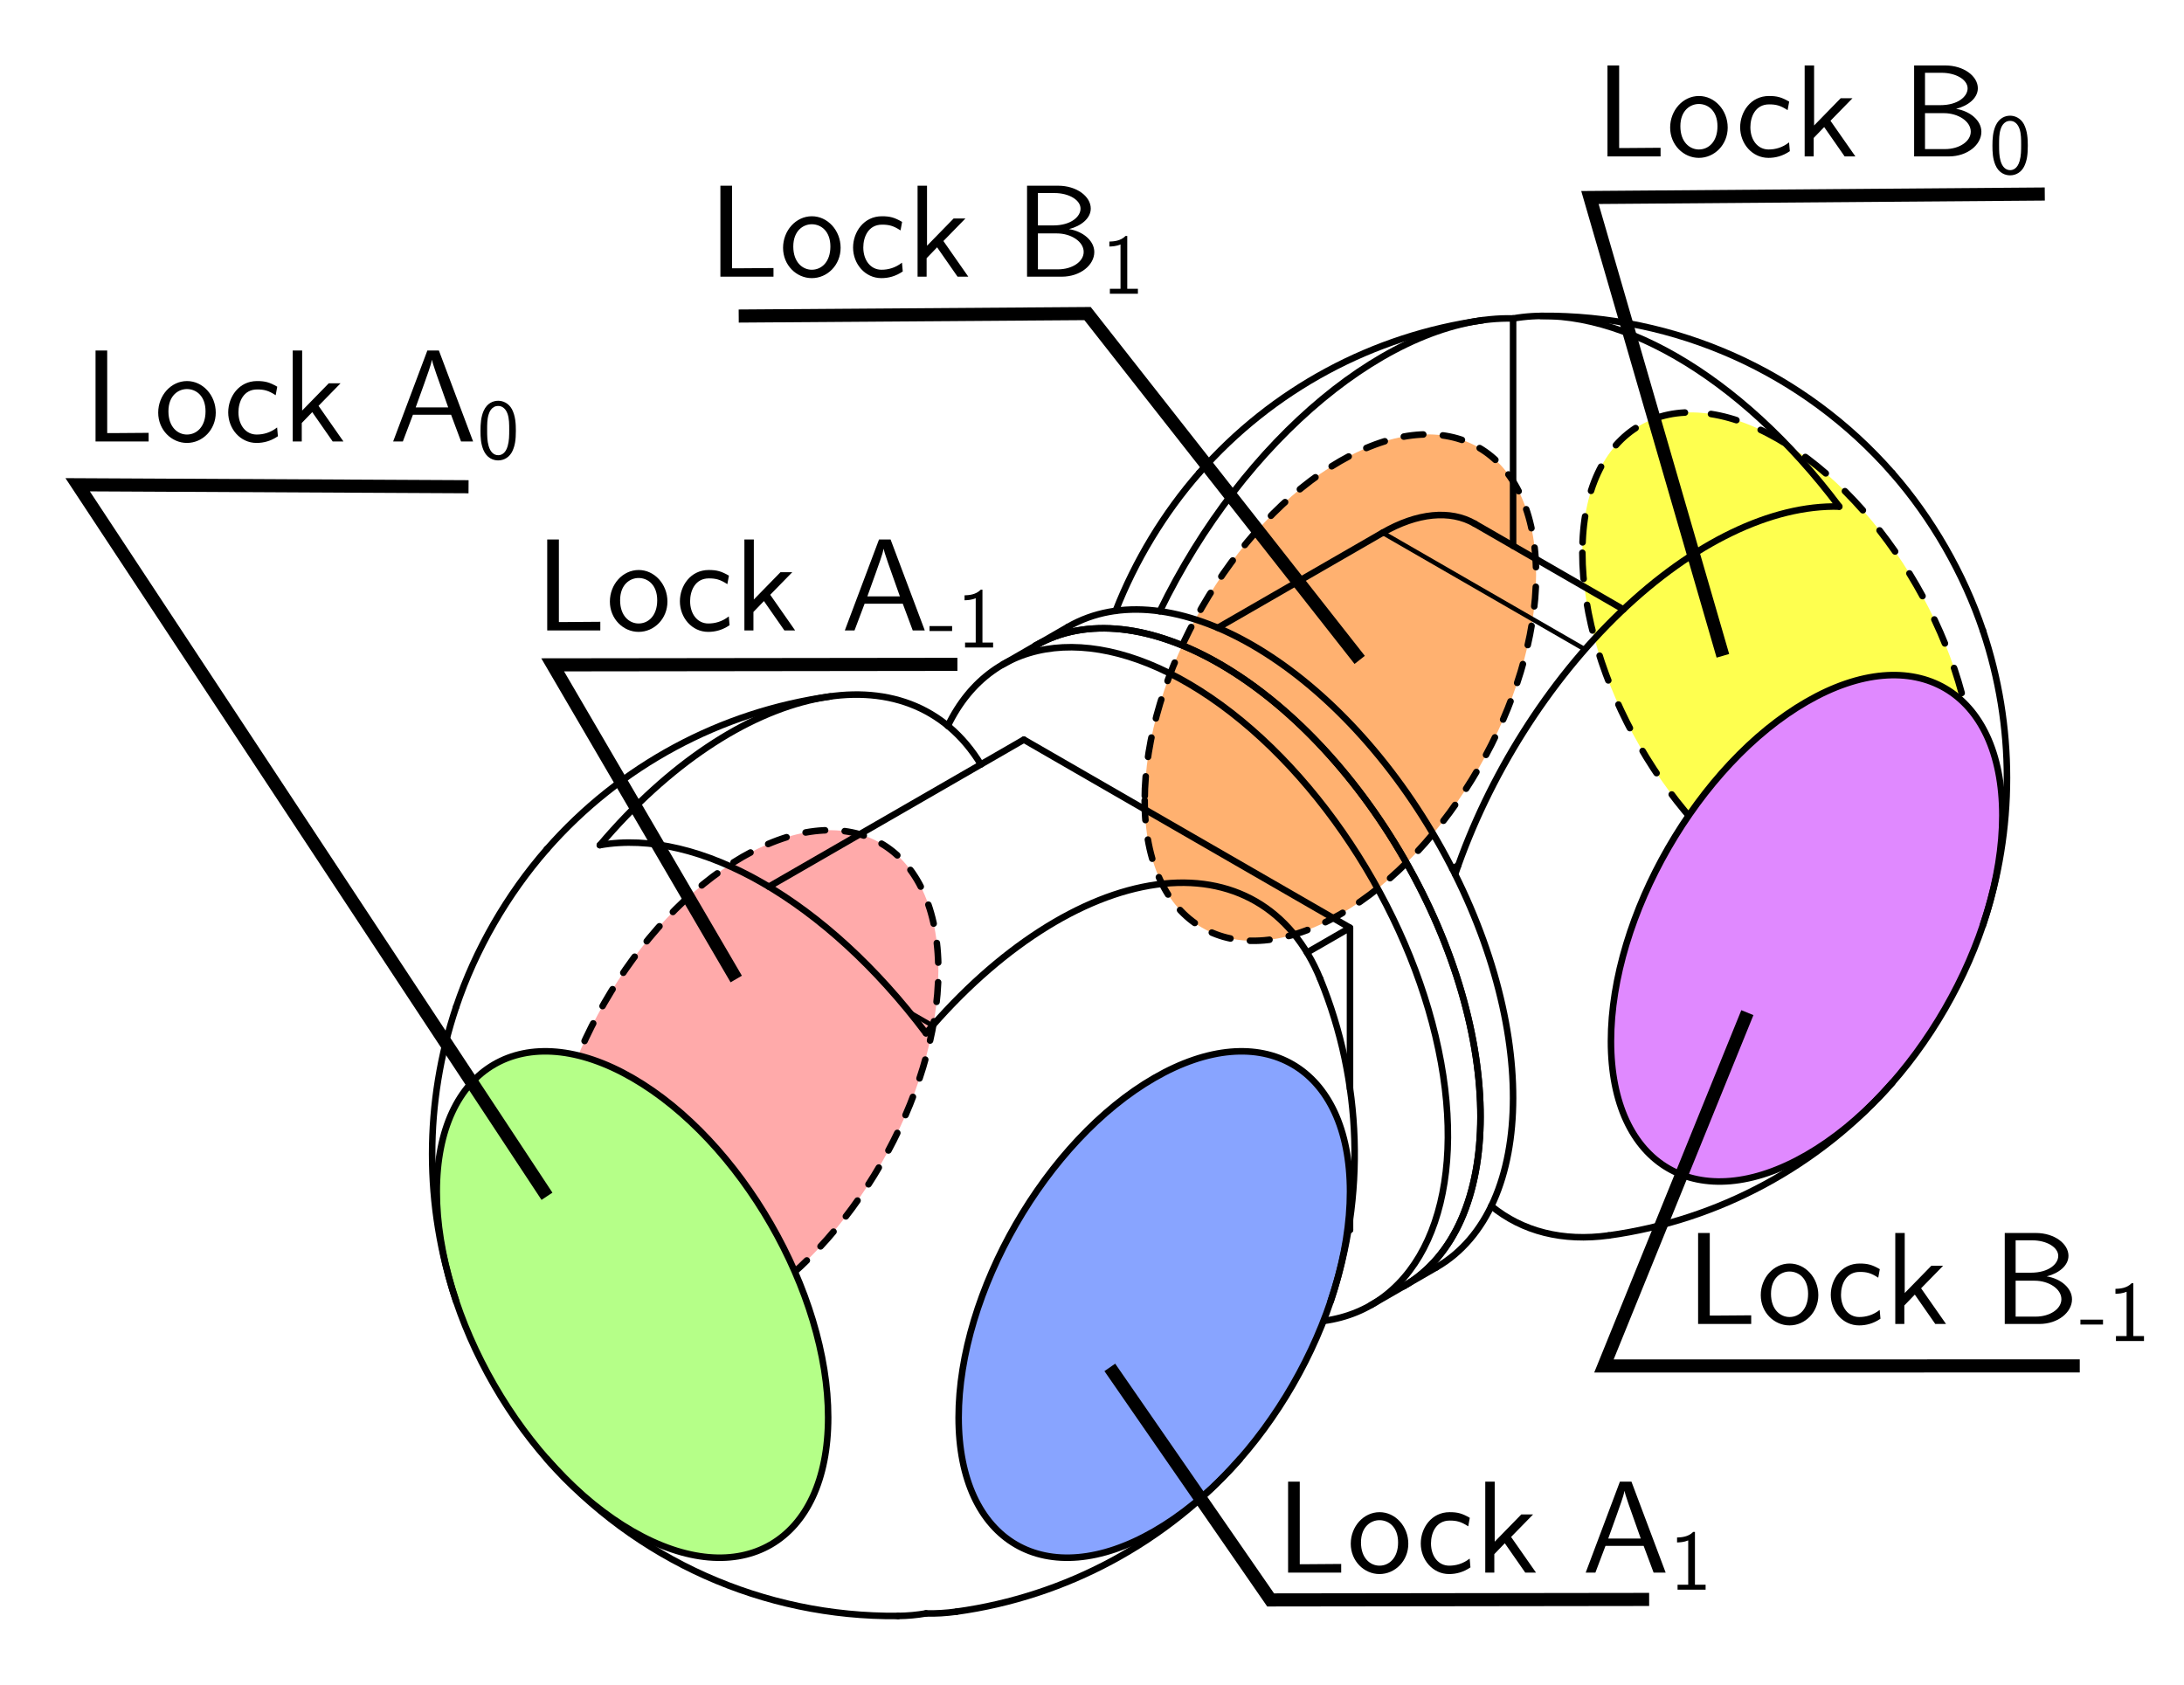
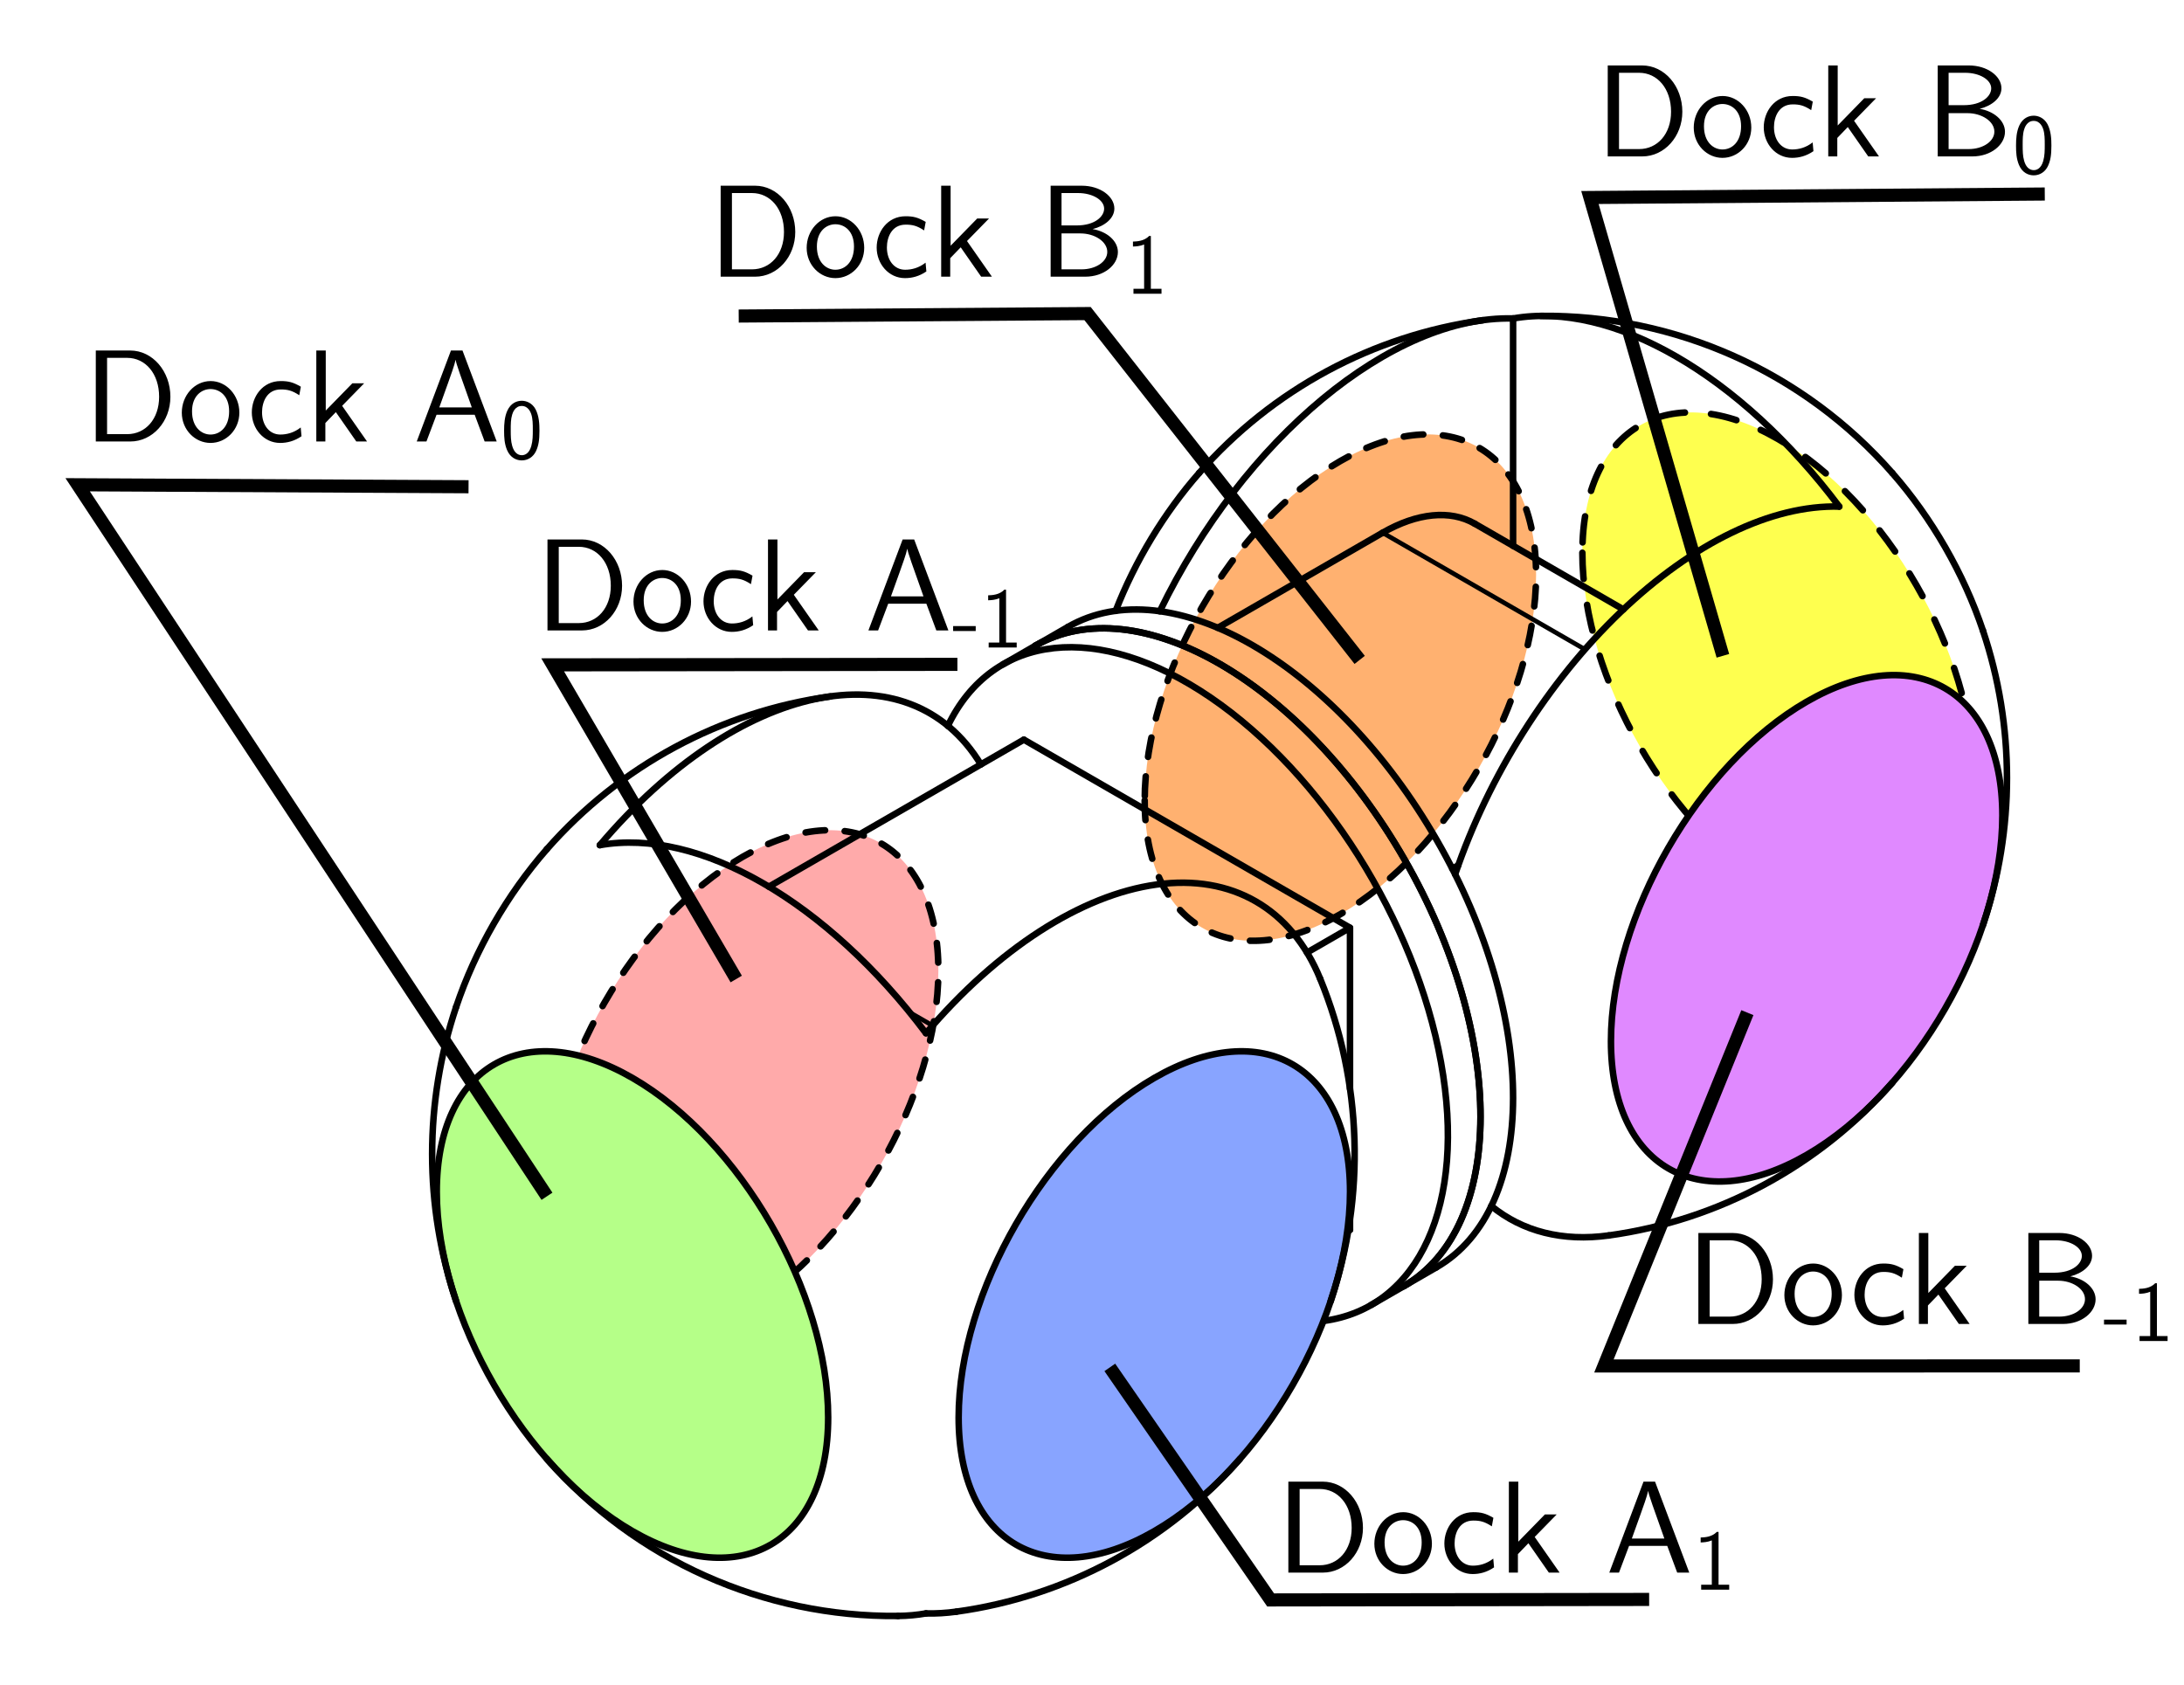
<svg xmlns="http://www.w3.org/2000/svg" width="166.834mm" height="128.707mm" viewBox="0 0 166.834 128.707" version="1.1" id="svg1430" style="enable-background:new">
  <defs id="defs1424">
    <marker orient="auto" refY="0" refX="0" id="marker5026" style="overflow:visible">
      <path id="path5024" d="M 5.77,0 -2.88,5 V -5 Z" style="fill:#045fff;fill-opacity:1;fill-rule:evenodd;stroke:#045fff;stroke-width:1pt;stroke-opacity:1" transform="scale(-0.8)" />
    </marker>
    <marker orient="auto" refY="0" refX="0" id="TriangleInL" style="overflow:visible">
      <path id="path2353" d="M 5.77,0 -2.88,5 V -5 Z" style="fill:#ff0f00;fill-opacity:1;fill-rule:evenodd;stroke:#ff0f00;stroke-width:1pt;stroke-opacity:1" transform="scale(-0.8)" />
    </marker>
    <marker orient="auto" refY="0" refX="0" id="Arrow1Lstart" style="overflow:visible">
      <path id="path2218" d="M 0,0 5,-5 -12.5,0 5,5 Z" style="fill:#000000;fill-opacity:1;fill-rule:evenodd;stroke:#000000;stroke-width:1pt;stroke-opacity:1" transform="matrix(0.8,0,0,0.8,10,0)" />
    </marker>
    <clipPath clipPathUnits="userSpaceOnUse" id="clipPath991">
      <path d="m 303308,191461 h 77443 v 65635 h -77443 v -65635" id="path989" />
    </clipPath>
    <marker orient="auto" refY="0" refX="0" id="TriangleInL-2" style="overflow:visible">
      <path id="path2353-9" d="M 5.77,0 -2.88,5 V -5 Z" style="fill:#19d400;fill-opacity:1;fill-rule:evenodd;stroke:#19d400;stroke-width:1pt;stroke-opacity:1" transform="scale(-0.8)" />
    </marker>
  </defs>
  <g id="layer1" transform="translate(-7.637442,-27.73739)">
    <g transform="matrix(0.00178994,0,0,-0.00179279,-511.4147,503.6174)" id="g985" style="stroke-width:0.354">
      <path d="m 338835.08,231330.02 c -0.3,-5332.96 3738.66,-7502.78 8351.22,-4846.45 4612.55,2656.35 8352.01,9132.95 8352.31,14465.91 0.3,5332.95 -3738.66,7502.78 -8351.21,4846.44 -4612.56,-2656.34 -8352.01,-9132.95 -8352.32,-14465.9" style="fill:#ffb170;fill-opacity:1;stroke:#000000;stroke-width:278.975;stroke-linecap:round;stroke-linejoin:round;stroke-miterlimit:10;stroke-dasharray:836.924, 836.924;stroke-dashoffset:0;stroke-opacity:1" id="path1051-0-2" />
      <path d="m 357513.3,241886.84 c 0.31,-5332.96 3739.76,-11809.56 8352.31,-14465.91 4612.55,-2656.33 8351.51,-486.51 8351.21,4846.45 -0.3,5332.95 -3739.76,11809.56 -8352.31,14465.9 -4612.55,2656.34 -8351.51,486.51 -8351.21,-4846.44" style="fill:#feff4f;fill-opacity:1;stroke:#000000;stroke-width:279.117;stroke-linecap:round;stroke-linejoin:round;stroke-miterlimit:10;stroke-dasharray:1116.467, 1116.467;stroke-dashoffset:0;stroke-opacity:1" id="path1093-6" />
      <path d="m 313326.07,214463.55 c -0.3,-5332.96 3738.66,-7502.78 8351.21,-4846.45 4612.55,2656.35 8352.01,9132.95 8352.31,14465.91 0.3,5332.95 -3738.66,7502.78 -8351.21,4846.44 -4612.55,-2656.34 -8352,-9132.95 -8352.31,-14465.9" style="fill:#ffaaaa;fill-opacity:1;stroke:#000000;stroke-width:279.117;stroke-linecap:round;stroke-linejoin:round;stroke-miterlimit:10;stroke-dasharray:837.351, 837.351;stroke-dashoffset:0;stroke-opacity:1" id="path1097-7" />
      <g id="g987" clip-path="url(#clipPath991)" style="stroke-width:0.354">
        <g id="g993" transform="matrix(0.49906,-0.86657,0.86657,0.49906,343421.5,225080.5)" style="stroke-width:0.354">
          <path d="M 15748.5,0 C 15748.5,5027.725 8697.657,9103.5 0,9103.5 -8697.657,9103.5 -15748.5,5027.725 -15748.5,0" style="fill:none;stroke:#000000;stroke-width:278.974;stroke-linecap:round;stroke-linejoin:round;stroke-miterlimit:10;stroke-dasharray:none;stroke-opacity:1" id="path995" />
        </g>
        <g id="g997" transform="matrix(0.49906,-0.86657,0.86657,0.49906,342030.5,224279.5)" style="stroke-width:0.354">
          <path d="M 15748.5,0 C 15748.5,5027.725 8697.657,9103.5 0,9103.5 -8697.657,9103.5 -15748.5,5027.725 -15748.5,0" style="fill:none;stroke:#000000;stroke-width:278.974;stroke-linecap:round;stroke-linejoin:round;stroke-miterlimit:10;stroke-dasharray:none;stroke-opacity:1" id="path999" />
        </g>
        <path d="m 352217,228567 -253,-146" style="fill:none;stroke:#000000;stroke-width:278.974;stroke-linecap:round;stroke-linejoin:round;stroke-miterlimit:10;stroke-dasharray:none;stroke-opacity:1" id="path1001" />
        <path d="m 341954,238688 7035,4051" style="fill:none;stroke:#000000;stroke-width:278.974;stroke-linecap:round;stroke-linejoin:round;stroke-miterlimit:10;stroke-dasharray:none;stroke-opacity:1" id="path1003" />
        <g id="g1005" transform="matrix(-0.49906,-0.86657,0.86657,-0.49906,348989.5,236302.5)" style="stroke-width:0.354">
          <path d="m -7874.5,0 c 0,-1204.109 825.493,-2359.155 2295.721,-3212.22" style="fill:none;stroke:#000000;stroke-width:278.974;stroke-linecap:round;stroke-linejoin:round;stroke-miterlimit:10;stroke-dasharray:none;stroke-opacity:1" id="path1007" />
        </g>
        <path d="m 348989,242739 8634,-4971" style="fill:none;stroke:#000000;stroke-width:195.317;stroke-linecap:round;stroke-linejoin:round;stroke-miterlimit:10;stroke-dasharray:none;stroke-opacity:1" id="path1009" />
        <path d="m 334171,237926 1392,801" style="fill:none;stroke:#000000;stroke-width:278.974;stroke-linecap:round;stroke-linejoin:round;stroke-miterlimit:10;stroke-dasharray:none;stroke-opacity:1" id="path1011" />
        <path d="m 349888,210631 1392,802" style="fill:none;stroke:#000000;stroke-width:278.974;stroke-linecap:round;stroke-linejoin:round;stroke-miterlimit:10;stroke-dasharray:none;stroke-opacity:1" id="path1013" />
        <path d="m 352919,243126 6344,-3654" style="fill:none;stroke:#000000;stroke-width:278.974;stroke-linecap:round;stroke-linejoin:round;stroke-miterlimit:10;stroke-dasharray:none;stroke-opacity:1" id="path1015" />
        <g id="g1017" transform="matrix(0.49906,-0.86657,0.86657,0.49906,340638.5,223477.5)" style="stroke-width:0.354">
          <path d="M 15323.391,-2100.89 C 16888.99,1714.777 14051.553,5681.187 8281.202,7743.283 2510.85,9805.379 -4895.471,9499.684 -10100.434,6984.582 -15305.396,4469.48 -17139.129,310.268 -14651.55,-3338.104" style="fill:none;stroke:#000000;stroke-width:278.974;stroke-linecap:round;stroke-linejoin:round;stroke-miterlimit:10;stroke-dasharray:none;stroke-opacity:1" id="path1019" />
        </g>
        <g id="g1021" transform="matrix(0.49906,-0.86657,0.86657,0.49906,342030.5,224279.5)" style="stroke-width:0.354">
          <path d="M 15748.5,0 C 15748.5,5027.725 8697.657,9103.5 0,9103.5 -8697.657,9103.5 -15748.5,5027.725 -15748.5,0" style="fill:none;stroke:#000000;stroke-width:278.974;stroke-linecap:round;stroke-linejoin:round;stroke-miterlimit:10;stroke-dasharray:none;stroke-opacity:1" id="path1023" />
        </g>
        <path d="m 347597,225906 -13919,8016" style="fill:none;stroke:#000000;stroke-width:278.974;stroke-linecap:round;stroke-linejoin:round;stroke-miterlimit:10;stroke-dasharray:none;stroke-opacity:1" id="path1025" />
        <path d="m 347597,213032 v 447" style="fill:none;stroke:#000000;stroke-width:278.974;stroke-linecap:round;stroke-linejoin:round;stroke-miterlimit:10;stroke-dasharray:none;stroke-opacity:1" id="path1027" />
        <path d="m 347597,219047 v 6859 l -1835,-1057" style="fill:none;stroke:#000000;stroke-width:278.974;stroke-linecap:round;stroke-linejoin:round;stroke-miterlimit:10;stroke-dasharray:none;stroke-opacity:1" id="path1029" />
        <path d="m 347521,212988 76,44" style="fill:none;stroke:#000000;stroke-width:278.974;stroke-linecap:round;stroke-linejoin:round;stroke-miterlimit:10;stroke-dasharray:none;stroke-opacity:1" id="path1031" />
        <path d="m 322797,227657 10881,6265" style="fill:none;stroke:#000000;stroke-width:278.974;stroke-linecap:round;stroke-linejoin:round;stroke-miterlimit:10;stroke-dasharray:none;stroke-opacity:1" id="path1033" />
        <path d="m 329783,221737 -978,563" style="fill:none;stroke:#000000;stroke-width:195.317;stroke-linecap:round;stroke-linejoin:round;stroke-miterlimit:10;stroke-dasharray:none;stroke-opacity:1" id="path1035" />
        <path d="m 349888,210631 -1392,-801" style="fill:none;stroke:#000000;stroke-width:278.974;stroke-linecap:round;stroke-linejoin:round;stroke-miterlimit:10;stroke-dasharray:none;stroke-opacity:1" id="path1037" />
        <path d="m 334171,237926 -1392,-802" style="fill:none;stroke:#000000;stroke-width:278.974;stroke-linecap:round;stroke-linejoin:round;stroke-miterlimit:10;stroke-dasharray:none;stroke-opacity:1" id="path1039" />
        <g id="g1041" transform="matrix(-0.49906,-0.86657,0.86657,-0.49906,344813.5,238707.5)" style="stroke-width:0.354">
          <path d="m -3875.581,-6449.504 c 2212.955,-444.32 4604.504,-498.224 6870.593,-154.857" style="fill:none;stroke:#000000;stroke-width:278.974;stroke-linecap:round;stroke-linejoin:round;stroke-miterlimit:10;stroke-dasharray:none;stroke-opacity:1" id="path1043" />
        </g>
        <g id="g1045" transform="matrix(-0.49906,0.86657,-0.86657,-0.49906,367085.5,238707.5)" style="stroke-width:0.354">
          <path d="m -3875.581,-6449.504 c 2510.162,-503.994 5241,-503.994 7751.162,0" style="fill:none;stroke:#000000;stroke-width:278.974;stroke-linecap:round;stroke-linejoin:round;stroke-miterlimit:10;stroke-dasharray:none;stroke-opacity:1" id="path1047" />
        </g>
        <g id="g1049" transform="matrix(-0.49906,-0.86657,0.86657,-0.49906,367085.5,225882.5)" style="stroke-width:0.354">
          <path d="m 8335.962,-4837.02 c 4621.514,2661.188 4635.853,6984.113 32.029,9655.525 C 3764.166,7489.918 -3714.448,7498.207 -8335.962,4837.02 -12957.476,2175.832 -12971.815,-2147.093 -8367.991,-4818.505 -3764.166,-7489.918 3714.448,-7498.207 8335.962,-4837.02" style="fill:#e089ff;fill-opacity:1;stroke:#000000;stroke-width:278.974;stroke-linecap:round;stroke-linejoin:round;stroke-miterlimit:10;stroke-dasharray:none;stroke-opacity:1" id="path1051" />
        </g>
        <g id="g1053" transform="matrix(-0.49906,-0.86657,0.86657,-0.49906,348989.5,236302.5)" style="stroke-width:0.354">
          <path d="m -16269.157,-2943.974 c 2457.541,-4539.079 10171.848,-7415.911 18338.109,-6838.674" style="fill:none;stroke:#000000;stroke-width:278.974;stroke-linecap:round;stroke-linejoin:round;stroke-miterlimit:10;stroke-dasharray:none;stroke-opacity:1" id="path1055" />
        </g>
        <path d="m 354557,242182 v 9688" style="fill:none;stroke:#000000;stroke-width:278.974;stroke-linecap:round;stroke-linejoin:round;stroke-miterlimit:10;stroke-dasharray:none;stroke-opacity:1" id="path1057" />
        <g id="g1059" transform="matrix(0.49906,0.86657,-0.86657,0.49906,362909.5,228286.5)" style="stroke-width:0.354">
          <path d="M 16269.157,2943.974 C 14896.836,5478.652 11813.038,7585.831 7716.531,8788.04 3620.023,9990.248 -1142.398,10185.711 -5491.604,9330.139" style="fill:none;stroke:#000000;stroke-width:278.974;stroke-linecap:round;stroke-linejoin:round;stroke-miterlimit:10;stroke-dasharray:none;stroke-opacity:1" id="path1061" />
        </g>
        <g id="g1063" transform="matrix(-0.49906,-0.86657,0.86657,-0.49906,362909.5,228286.5)" style="stroke-width:0.354">
          <path d="M 16969.836,-939.675 C 17251.437,760.017 16764.375,2472.846 15556.378,4030.966" style="fill:none;stroke:#000000;stroke-width:278.974;stroke-linecap:round;stroke-linejoin:round;stroke-miterlimit:10;stroke-dasharray:none;stroke-opacity:1" id="path1065" />
        </g>
        <g id="g1067" transform="matrix(0.49906,-0.86657,0.86657,0.49906,361517.5,235500.5)" style="stroke-width:0.354">
          <path d="M -3765.362,10199.827 C -10748.112,9338.393 -16195.145,6177.453 -17658.51,2137.564" style="fill:none;stroke:#000000;stroke-width:278.974;stroke-linecap:round;stroke-linejoin:round;stroke-miterlimit:10;stroke-dasharray:none;stroke-opacity:1" id="path1069" />
        </g>
        <g id="g1071" transform="matrix(0.01016,-0.99995,0.99995,0.01016,355949.5,232294.5)" style="stroke-width:0.354">
          <path d="M -12839.445,14922.049 C -17185.689,11182.391 -19685.5,5733.662 -19685.5,0" style="fill:none;stroke:#000000;stroke-width:278.974;stroke-linecap:round;stroke-linejoin:round;stroke-miterlimit:10;stroke-dasharray:none;stroke-opacity:1" id="path1073" />
        </g>
        <g id="g1075" transform="matrix(-0.31868,0.94786,-0.94786,-0.31868,355949.5,232294.5)" style="stroke-width:0.354">
          <path d="M -11891.229,-15688.135 C -8469.486,-18281.734 -4293.609,-19685.5 0,-19685.5" style="fill:none;stroke:#000000;stroke-width:278.974;stroke-linecap:round;stroke-linejoin:round;stroke-miterlimit:10;stroke-dasharray:none;stroke-opacity:1" id="path1077" />
        </g>
        <g id="g1079" transform="matrix(0.6599,0.75135,-0.75135,0.6599,355949.5,232294.5)" style="stroke-width:0.354">
          <path d="M -12878.03,-14888.763 C -9300.947,-17982.758 -4729.517,-19685.5 0,-19685.5" style="fill:none;stroke:#000000;stroke-width:278.974;stroke-linecap:round;stroke-linejoin:round;stroke-miterlimit:10;stroke-dasharray:none;stroke-opacity:1" id="path1081" />
        </g>
        <g id="g1083" transform="matrix(0.75135,-0.6599,0.6599,0.75135,355949.5,232294.5)" style="stroke-width:0.354">
          <path d="M -14888.763,12878.03 C -17982.758,9300.947 -19685.5,4729.517 -19685.5,0" style="fill:none;stroke:#000000;stroke-width:278.974;stroke-linecap:round;stroke-linejoin:round;stroke-miterlimit:10;stroke-dasharray:none;stroke-opacity:1" id="path1085" />
        </g>
        <g id="g1087" transform="matrix(-0.49906,-0.86657,0.86657,-0.49906,316974.5,222675.5)" style="stroke-width:0.354">
          <path d="m -3875.581,-6449.504 c 2510.162,-503.994 5241,-503.994 7751.162,0" style="fill:none;stroke:#000000;stroke-width:278.974;stroke-linecap:round;stroke-linejoin:round;stroke-miterlimit:10;stroke-dasharray:none;stroke-opacity:1" id="path1089" />
        </g>
        <g id="g1091" transform="matrix(0.49906,-0.86657,0.86657,0.49906,316974.5,209850.5)" style="stroke-width:0.354">
          <path d="M -8335.962,-4837.02 C -3714.448,-7498.207 3764.166,-7489.918 8367.991,-4818.505 12971.815,-2147.093 12957.476,2175.832 8335.962,4837.02 3714.448,7498.207 -3764.166,7489.918 -8367.991,4818.505 -12971.815,2147.093 -12957.476,-2175.832 -8335.962,-4837.02" style="fill:#b5ff88;fill-opacity:1;stroke:#000000;stroke-width:278.974;stroke-linecap:round;stroke-linejoin:round;stroke-miterlimit:10;stroke-dasharray:none;stroke-opacity:1" id="path1093" />
        </g>
        <g id="g1095" transform="matrix(-0.49906,-0.86657,0.86657,-0.49906,339246.5,209850.5)" style="stroke-width:0.354">
          <path d="m 8335.962,-4837.02 c 4621.514,2661.188 4635.853,6984.113 32.029,9655.525 C 3764.166,7489.918 -3714.448,7498.207 -8335.962,4837.02 -12957.476,2175.832 -12971.815,-2147.093 -8367.991,-4818.505 -3764.166,-7489.918 3714.448,-7498.207 8335.962,-4837.02" style="fill:#88a4ff;fill-opacity:1;stroke:#000000;stroke-width:278.974;stroke-linecap:round;stroke-linejoin:round;stroke-miterlimit:10;stroke-dasharray:none;stroke-opacity:1" id="path1097" />
        </g>
        <g id="g1099" transform="matrix(-0.49906,-0.86657,0.86657,-0.49906,321150.5,220271.5)" style="stroke-width:0.354">
          <path d="m -16249.509,2980.023 c -2846.85,-5188.255 2120.474,-10728.367 11094.831,-12374.189" style="fill:none;stroke:#000000;stroke-width:278.974;stroke-linecap:round;stroke-linejoin:round;stroke-miterlimit:10;stroke-dasharray:none;stroke-opacity:1" id="path1101" />
        </g>
        <g id="g1103" transform="matrix(-0.49906,-0.86657,0.86657,-0.49906,335070.5,212255.5)" style="stroke-width:0.354">
          <path d="m 16269.157,2943.974 c -200.39,370.123 -438.398,733.085 -712.779,1086.992" style="fill:none;stroke:#000000;stroke-width:278.974;stroke-linecap:round;stroke-linejoin:round;stroke-miterlimit:10;stroke-dasharray:none;stroke-opacity:1" id="path1105" />
        </g>
        <g id="g1107" transform="matrix(0.49906,0.86657,-0.86657,0.49906,335070.5,212255.5)" style="stroke-width:0.354">
          <path d="m 15556.378,-4030.966 c 1987.581,2563.657 1988.188,5495.845 1.671,8059.776 C 13571.532,6592.742 9786.732,8544.686 5154.678,9394.166" style="fill:none;stroke:#000000;stroke-width:278.974;stroke-linecap:round;stroke-linejoin:round;stroke-miterlimit:10;stroke-dasharray:none;stroke-opacity:1" id="path1109" />
        </g>
        <g id="g1111" transform="matrix(-0.49906,0.86657,-0.86657,-0.49906,322542.5,213057.5)" style="stroke-width:0.354">
          <path d="m 3765.362,-10199.827 c 6982.75,861.434 12429.783,4022.374 13893.148,8062.264" style="fill:none;stroke:#000000;stroke-width:278.974;stroke-linecap:round;stroke-linejoin:round;stroke-miterlimit:10;stroke-dasharray:none;stroke-opacity:1" id="path1113" />
        </g>
        <g id="g1115" transform="matrix(0.49906,-0.86657,0.86657,0.49906,322542.5,213057.5)" style="stroke-width:0.354">
          <path d="m 17157.311,-3224.985 c 200.796,356.995 368.107,719.998 501.199,1087.421" style="fill:none;stroke:#000000;stroke-width:278.974;stroke-linecap:round;stroke-linejoin:round;stroke-miterlimit:10;stroke-dasharray:none;stroke-opacity:1" id="path1117" />
        </g>
        <g id="g1119" transform="matrix(-0.92538,-0.37905,0.37905,-0.92538,328110.5,216263.5)" style="stroke-width:0.354">
          <path d="M -14888.763,12878.03 C -17982.758,9300.947 -19685.5,4729.517 -19685.5,0" style="fill:none;stroke:#000000;stroke-width:278.974;stroke-linecap:round;stroke-linejoin:round;stroke-miterlimit:10;stroke-dasharray:none;stroke-opacity:1" id="path1121" />
        </g>
        <g id="g1123" transform="matrix(-0.75136,0.6599,-0.6599,-0.75136,328110.5,216263.5)" style="stroke-width:0.354">
          <path d="M -14888.763,12878.03 C -17982.758,9300.947 -19685.5,4729.517 -19685.5,0" style="fill:none;stroke:#000000;stroke-width:278.974;stroke-linecap:round;stroke-linejoin:round;stroke-miterlimit:10;stroke-dasharray:none;stroke-opacity:1" id="path1125" />
        </g>
        <g id="g1127" transform="matrix(-0.01016,0.99995,-0.99995,-0.01016,328110.5,216263.5)" style="stroke-width:0.354">
          <path d="M -12839.445,14922.049 C -17185.689,11182.391 -19685.5,5733.662 -19685.5,0" style="fill:none;stroke:#000000;stroke-width:278.974;stroke-linecap:round;stroke-linejoin:round;stroke-miterlimit:10;stroke-dasharray:none;stroke-opacity:1" id="path1129" />
        </g>
        <g id="g1131" transform="matrix(0.31868,-0.94786,0.94786,0.31868,328110.5,216263.5)" style="stroke-width:0.354">
          <path d="M -11891.229,-15688.135 C -8469.486,-18281.734 -4293.609,-19685.5 0,-19685.5" style="fill:none;stroke:#000000;stroke-width:278.974;stroke-linecap:round;stroke-linejoin:round;stroke-miterlimit:10;stroke-dasharray:none;stroke-opacity:1" id="path1133" />
        </g>
        <g id="g1135" transform="matrix(0.75135,-0.6599,0.6599,0.75135,328110.5,216263.5)" style="stroke-width:0.354">
          <path d="M -14888.763,12878.03 C -17982.758,9300.947 -19685.5,4729.517 -19685.5,0" style="fill:none;stroke:#000000;stroke-width:278.974;stroke-linecap:round;stroke-linejoin:round;stroke-miterlimit:10;stroke-dasharray:none;stroke-opacity:1" id="path1137" />
        </g>
      </g>
      <path style="fill:none;fill-rule:evenodd;stroke:#000000;stroke-width:558.234;stroke-linecap:butt;stroke-linejoin:miter;stroke-miterlimit:4;stroke-dasharray:none;stroke-opacity:1" d="m 337346.41,207171.53 6862.93,-9909.07 16154.27,21.09" id="path4753" />
      <text xml:space="preserve" style="font-style:normal;font-variant:normal;font-weight:normal;font-stretch:normal;font-size:5590.611px;line-height:125%;font-family:'Latin Modern Sans';-inkscape-font-specification:'Latin Modern Sans';letter-spacing:0px;word-spacing:0px;fill:#000000;fill-opacity:1;stroke:none;stroke-width:147.699px;stroke-linecap:butt;stroke-linejoin:miter;stroke-opacity:1;enable-background:new" x="344154.94" y="-198584.52" id="text1900-3" transform="scale(1.000796,-0.9992048)">
-         <tspan x="344154.94" y="-198584.52" style="stroke-width:147.699px" id="tspan1902-6">Lock A<tspan style="font-size:65%;baseline-shift:sub" id="tspan7063">1</tspan>
+         <tspan x="344154.94" y="-198584.52" style="stroke-width:147.699px" id="tspan1902-6">Dock A<tspan style="font-size:65%;baseline-shift:sub" id="tspan7063">1</tspan>
        </tspan>
      </text>
      <path style="fill:none;fill-rule:evenodd;stroke:#000000;stroke-width:558.234;stroke-linecap:butt;stroke-linejoin:miter;stroke-miterlimit:4;stroke-dasharray:none;stroke-opacity:1" d="m 321403.31,223721.78 -7834.3,13387.79 17273.46,21.09" id="path4775" />
      <text xml:space="preserve" style="font-style:normal;font-variant:normal;font-weight:normal;font-stretch:normal;font-size:5590.61px;line-height:125%;font-family:'Latin Modern Sans';-inkscape-font-specification:'Latin Modern Sans';letter-spacing:0px;word-spacing:0px;fill:#000000;fill-opacity:1;stroke:none;stroke-width:147.699px;stroke-linecap:butt;stroke-linejoin:miter;stroke-opacity:1;enable-background:new" x="312561.78" y="-238765.88" id="text1900-3-5" transform="scale(1.000796,-0.9992048)">
-         <tspan x="312561.78" y="-238765.88" style="stroke-width:147.699px" id="tspan1902-6-7">Lock A<tspan style="font-size:65%;baseline-shift:sub" id="tspan7065">-1</tspan>
+         <tspan x="312561.78" y="-238765.88" style="stroke-width:147.699px" id="tspan1902-6-7">Dock A<tspan style="font-size:65%;baseline-shift:sub" id="tspan7065">-1</tspan>
        </tspan>
      </text>
      <path style="fill:none;fill-rule:evenodd;stroke:#000000;stroke-width:558.234;stroke-linecap:butt;stroke-linejoin:miter;stroke-miterlimit:4;stroke-dasharray:none;stroke-opacity:1" d="m 313326.07,214463.55 -20029.08,30320.27 16682.19,-84.32" id="path4800" />
      <text xml:space="preserve" style="font-style:normal;font-variant:normal;font-weight:normal;font-stretch:normal;font-size:5590.609px;line-height:125%;font-family:'Latin Modern Sans';-inkscape-font-specification:'Latin Modern Sans';letter-spacing:0px;word-spacing:0px;fill:#000000;fill-opacity:1;stroke:none;stroke-width:147.699px;stroke-linecap:butt;stroke-linejoin:miter;stroke-opacity:1;enable-background:new" x="293300.91" y="-246823.81" id="text1900-3-5-3" transform="scale(1.000796,-0.9992048)">
-         <tspan x="293300.91" y="-246823.81" style="stroke-width:147.699px" id="tspan1902-6-7-8">Lock A<tspan style="font-size:65%;baseline-shift:sub" id="tspan7061">0</tspan>
+         <tspan x="293300.91" y="-246823.81" style="stroke-width:147.699px" id="tspan1902-6-7-8">Dock A<tspan style="font-size:65%;baseline-shift:sub" id="tspan7061">0</tspan>
        </tspan>
      </text>
      <path style="fill:none;fill-rule:evenodd;stroke:#000000;stroke-width:558.234;stroke-linecap:butt;stroke-linejoin:miter;stroke-miterlimit:4;stroke-dasharray:none;stroke-opacity:1" d="m 348010.34,237320.4 -11614.18,14758.19 -14887.27,-105.42" id="path4827" />
      <text xml:space="preserve" style="font-style:normal;font-variant:normal;font-weight:normal;font-stretch:normal;font-size:5590.61px;line-height:125%;font-family:'Latin Modern Sans';-inkscape-font-specification:'Latin Modern Sans';letter-spacing:0px;word-spacing:0px;fill:#000000;fill-opacity:1;stroke:none;stroke-width:147.699px;stroke-linecap:butt;stroke-linejoin:miter;stroke-opacity:1;enable-background:new" x="319946.72" y="-253852.3" id="text1900-3-55" transform="scale(1.000796,-0.9992048)">
-         <tspan x="319946.72" y="-253852.3" style="stroke-width:147.699px" id="tspan4850">Lock B<tspan style="font-size:3633.897px;baseline-shift:sub;stroke-width:147.699px" id="tspan4852">1</tspan>
+         <tspan x="319946.72" y="-253852.3" style="stroke-width:147.699px" id="tspan4850">Dock B<tspan style="font-size:3633.897px;baseline-shift:sub;stroke-width:147.699px" id="tspan4852">1</tspan>
        </tspan>
      </text>
      <path style="fill:none;fill-rule:evenodd;stroke:#000000;stroke-width:558.234;stroke-linecap:butt;stroke-linejoin:miter;stroke-miterlimit:4;stroke-dasharray:none;stroke-opacity:1" d="m 363510.55,237494.87 -5674.07,19529.51 19411.29,149.08" id="path4857" />
      <text xml:space="preserve" style="font-style:normal;font-variant:normal;font-weight:normal;font-stretch:normal;font-size:5590.608px;line-height:125%;font-family:'Latin Modern Sans';-inkscape-font-specification:'Latin Modern Sans';letter-spacing:0px;word-spacing:0px;fill:#000000;fill-opacity:1;stroke:none;stroke-width:147.699px;stroke-linecap:butt;stroke-linejoin:miter;stroke-opacity:1;enable-background:new" x="357774.5" y="-258981.22" id="text1900-3-5-3-6" transform="scale(1.000796,-0.9992048)">
-         <tspan x="357774.5" y="-258981.22" style="stroke-width:147.699px" id="tspan1902-6-7-8-0">Lock B<tspan style="font-size:65%;baseline-shift:sub" id="tspan7069">0</tspan>
+         <tspan x="357774.5" y="-258981.22" style="stroke-width:147.699px" id="tspan1902-6-7-8-0">Dock B<tspan style="font-size:65%;baseline-shift:sub" id="tspan7069">0</tspan>
        </tspan>
      </text>
      <path style="fill:none;fill-rule:evenodd;stroke:#000000;stroke-width:558.234;stroke-linecap:butt;stroke-linejoin:miter;stroke-miterlimit:4;stroke-dasharray:none;stroke-opacity:1" d="m 364555.78,222288.69 -6122.02,-15057.1 20307.19,3" id="path4880" />
      <text xml:space="preserve" style="font-style:normal;font-variant:normal;font-weight:normal;font-stretch:normal;font-size:5590.609px;line-height:125%;font-family:'Latin Modern Sans';-inkscape-font-specification:'Latin Modern Sans';letter-spacing:0px;word-spacing:0px;fill:#000000;fill-opacity:1;stroke:none;stroke-width:147.699px;stroke-linecap:butt;stroke-linejoin:miter;stroke-opacity:1;enable-background:new" x="361639.12" y="-209188.78" id="text1900-3-5-36" transform="scale(1.000796,-0.9992048)">
-         <tspan x="361639.12" y="-209188.78" style="stroke-width:147.699px" id="tspan1902-6-7-1">Lock B<tspan style="font-size:65%;baseline-shift:sub" id="tspan7067">-1</tspan>
+         <tspan x="361639.12" y="-209188.78" style="stroke-width:147.699px" id="tspan1902-6-7-1">Dock B<tspan style="font-size:65%;baseline-shift:sub" id="tspan7067">-1</tspan>
        </tspan>
      </text>
    </g>
  </g>
</svg>
